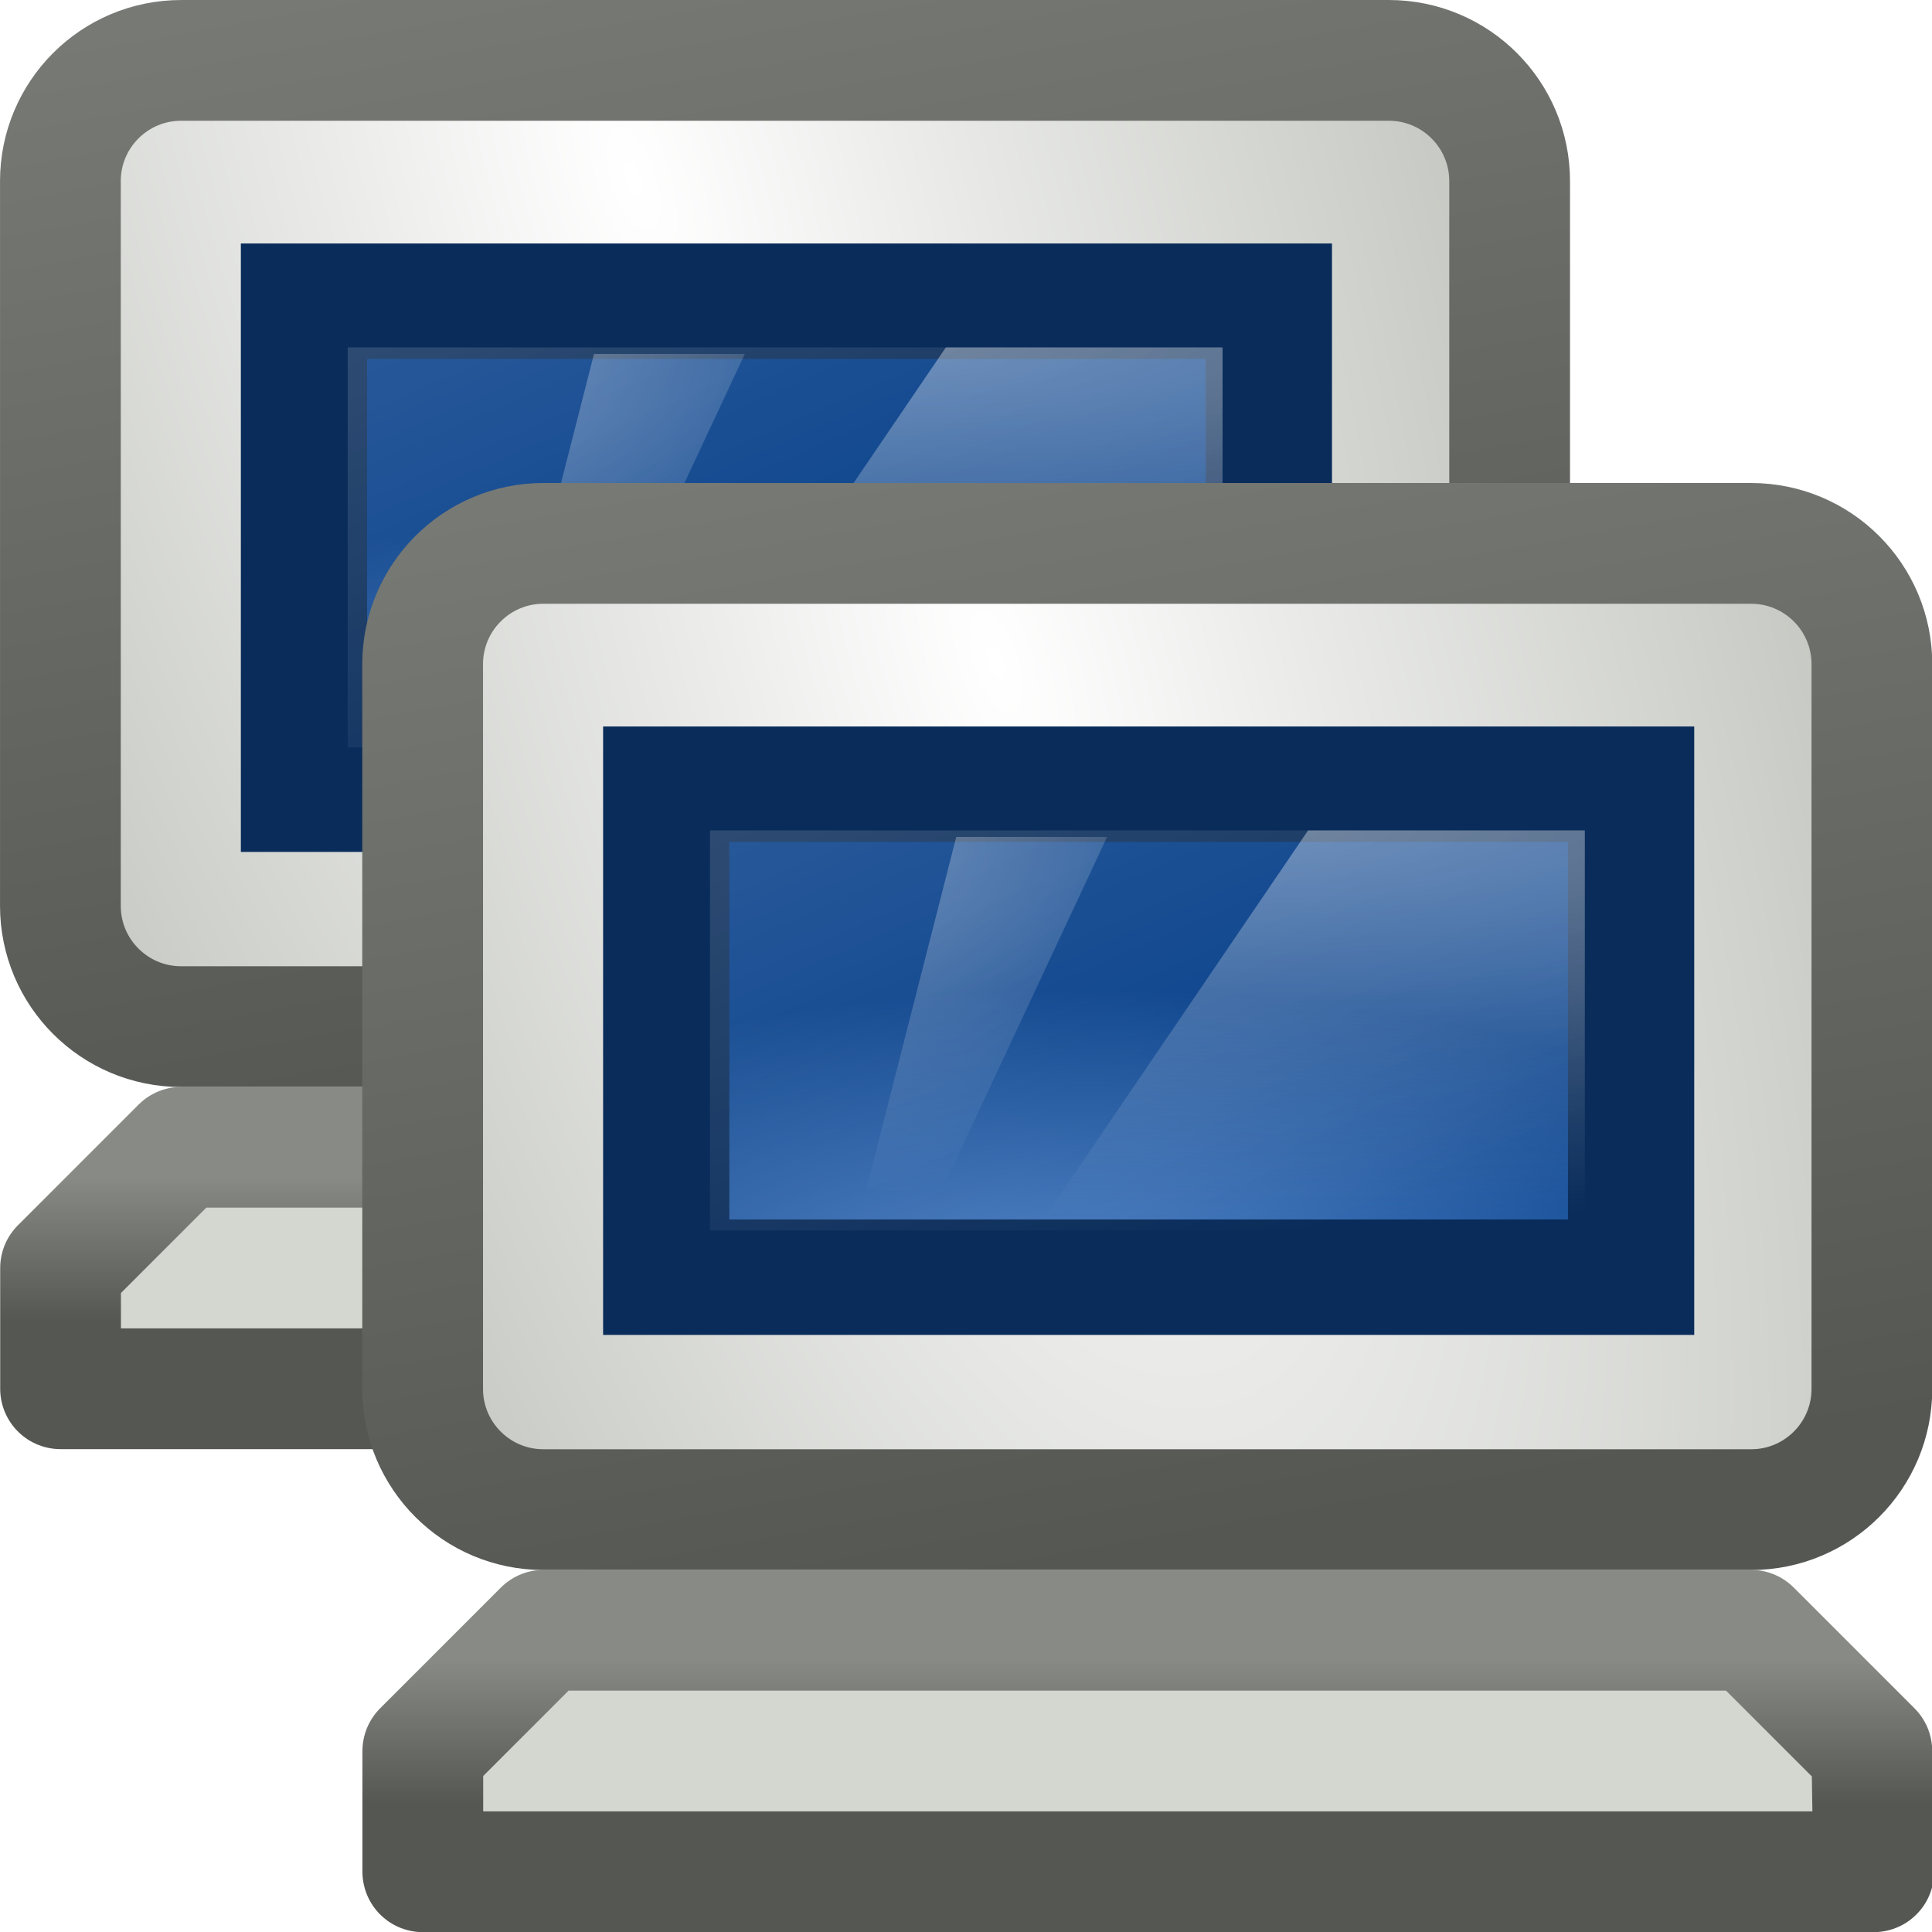
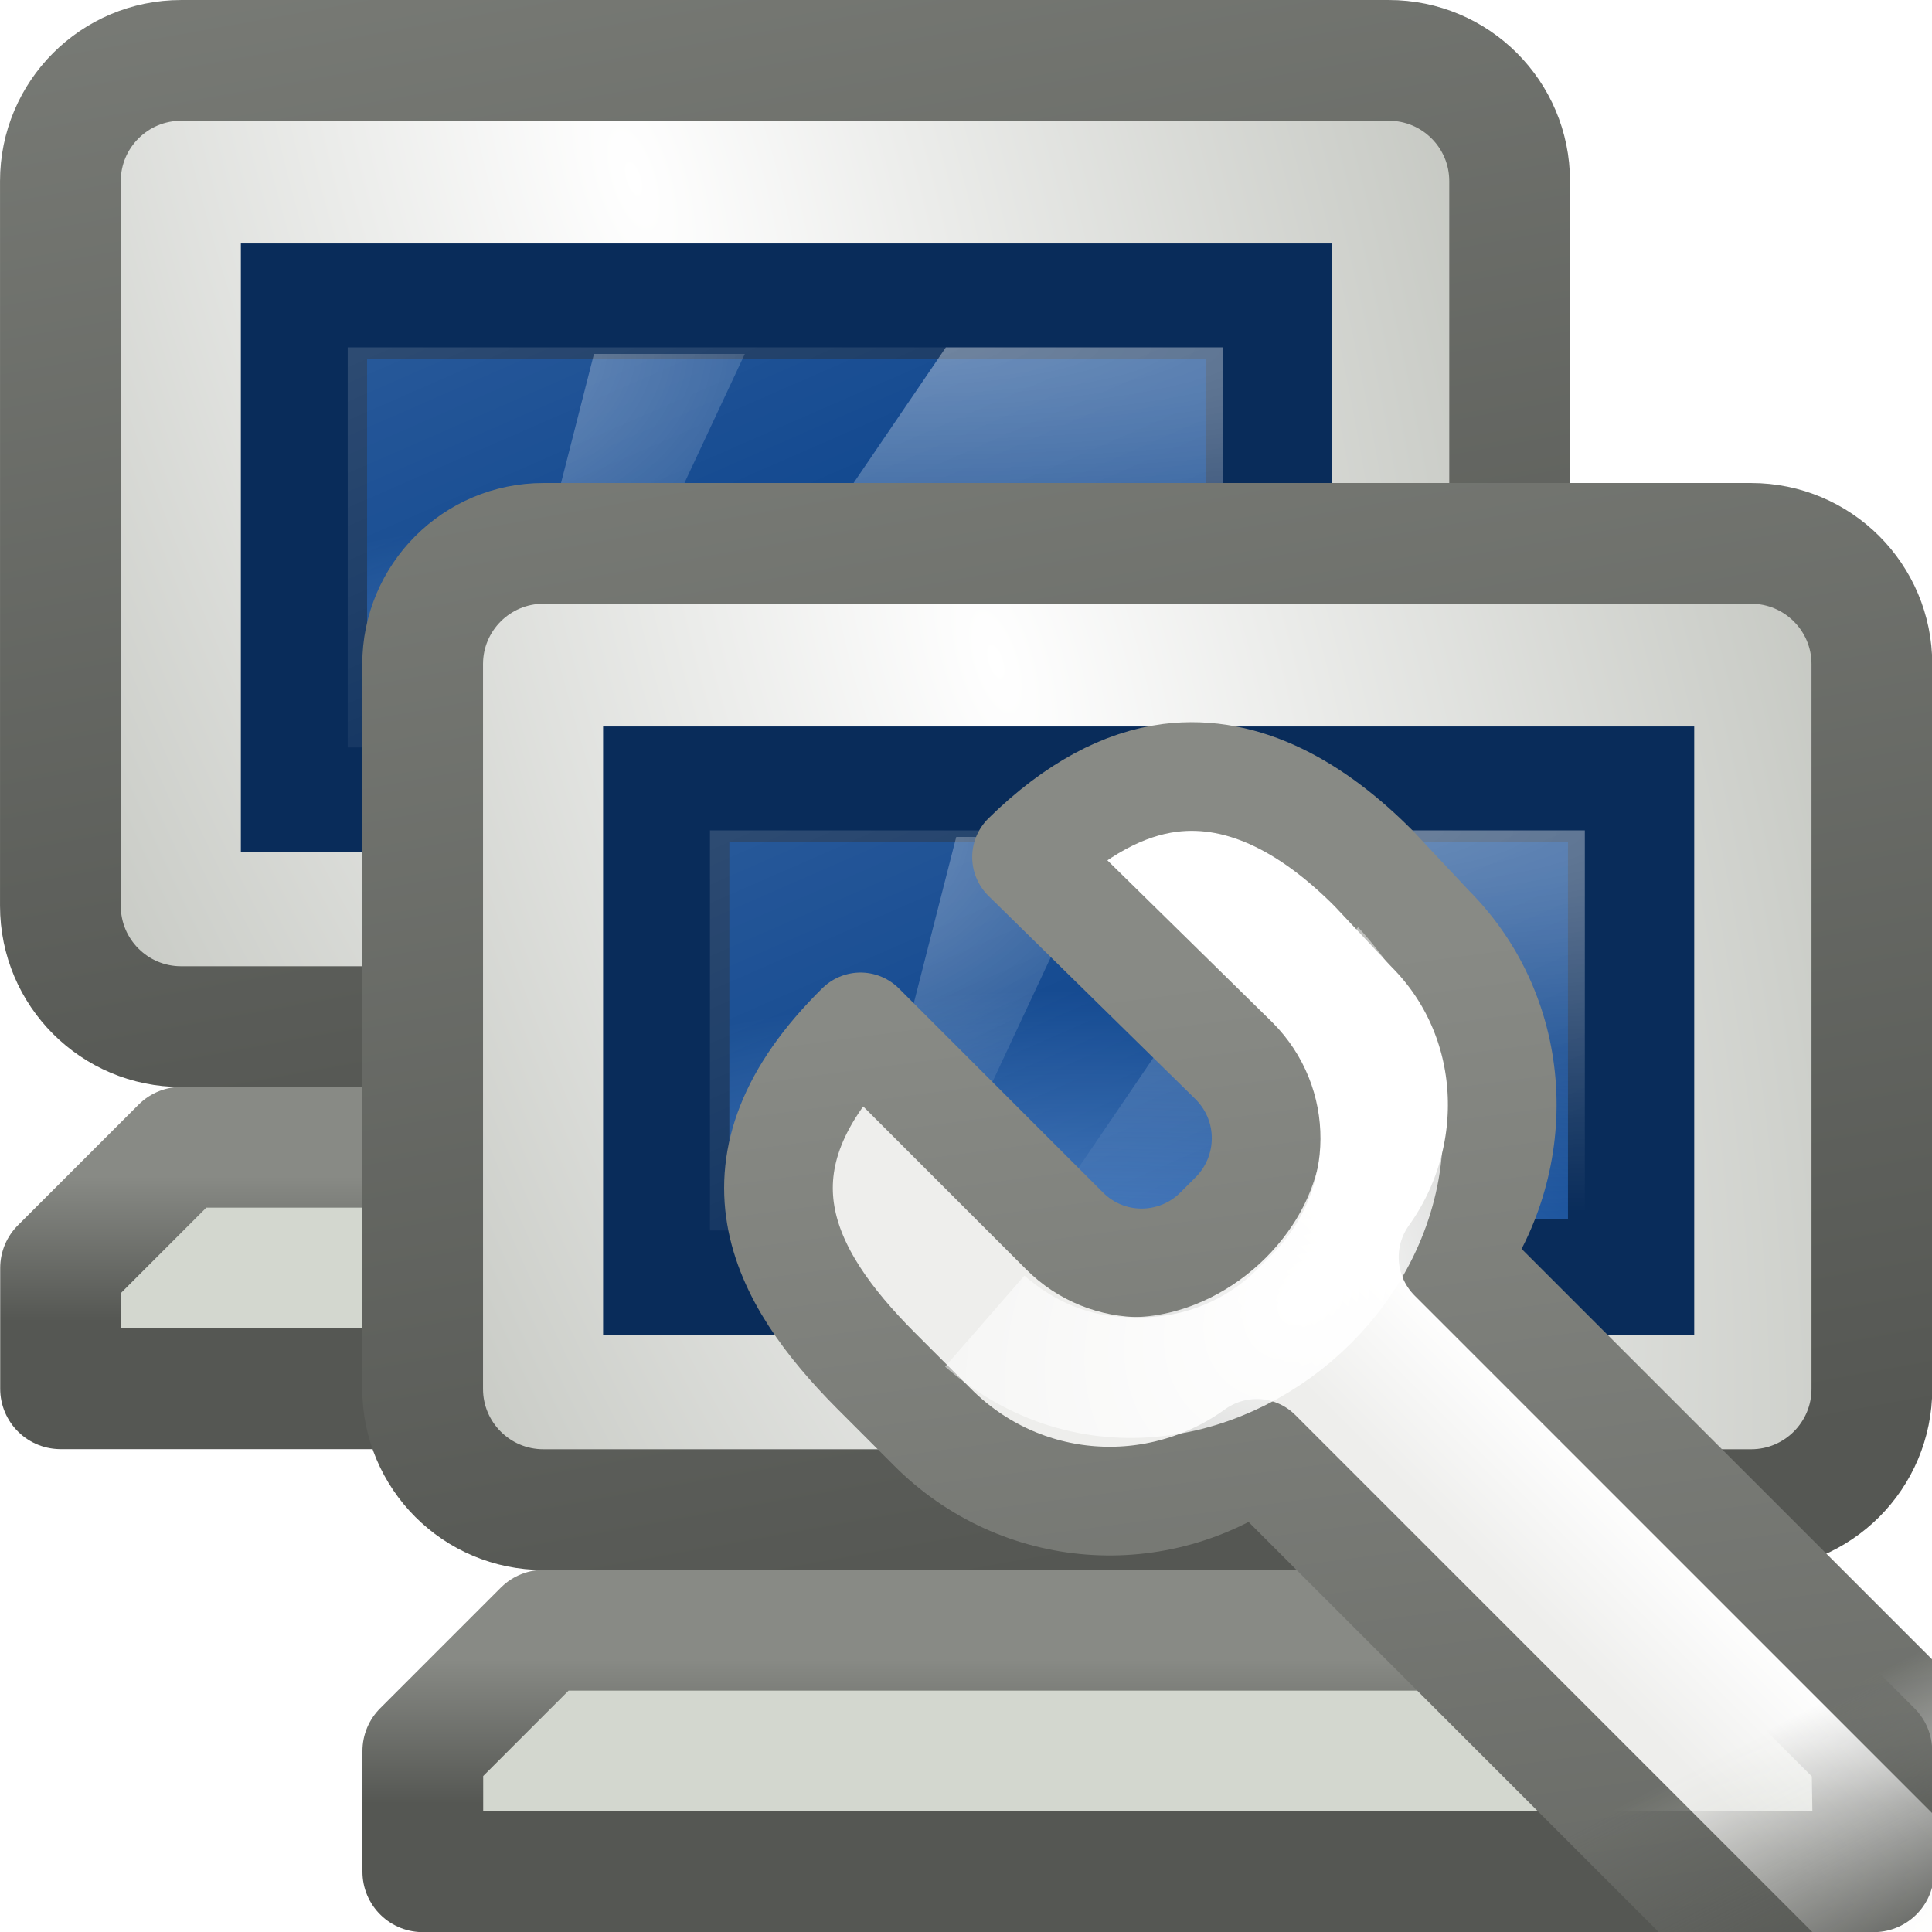
<svg xmlns="http://www.w3.org/2000/svg" xmlns:xlink="http://www.w3.org/1999/xlink" width="16" height="16" id="svg11300" version="1.0" style="display:inline;enable-background:new">
  <defs id="defs3">
    <linearGradient id="linearGradient3969">
      <stop style="stop-color:#ffffff;stop-opacity:1;" offset="0" id="stop3971" />
      <stop style="stop-color:#ffffff;stop-opacity:0;" offset="1" id="stop3973" />
    </linearGradient>
    <radialGradient xlink:href="#linearGradient3969" id="radialGradient3975" cx="307.658" cy="223.93" fx="307.658" fy="223.93" r="2.27" gradientTransform="matrix(1.952229,-1.952229,1.489282,1.489282,-626.2697,490.9604)" gradientUnits="userSpaceOnUse" />
    <linearGradient id="linearGradient3958">
      <stop style="stop-color:#555753;stop-opacity:1" offset="0" id="stop3960" />
      <stop style="stop-color:#888a85;stop-opacity:1" offset="1" id="stop3962" />
    </linearGradient>
    <linearGradient xlink:href="#linearGradient3958" id="linearGradient3964" x1="312.812" y1="234.125" x2="311" y2="220.601" gradientUnits="userSpaceOnUse" />
    <linearGradient id="linearGradient3950">
      <stop style="stop-color:#eeeeec;stop-opacity:1;" offset="0" id="stop3952" />
      <stop style="stop-color:#ffffff;stop-opacity:1" offset="1" id="stop3954" />
    </linearGradient>
    <linearGradient xlink:href="#linearGradient3950" id="linearGradient3956" x1="314.093" y1="230.782" x2="315.013" y2="229.862" gradientUnits="userSpaceOnUse" />
    <linearGradient id="linearGradient7839">
      <stop style="stop-color:#ffffff;stop-opacity:1" offset="0" id="stop7841" />
      <stop style="stop-color:#000000;stop-opacity:1" offset="1" id="stop7843" />
    </linearGradient>
    <linearGradient xlink:href="#linearGradient7839" id="linearGradient7851" gradientUnits="userSpaceOnUse" x1="313.337" y1="1137.951" x2="314.397" y2="1140" gradientTransform="translate(-0.9375021,-910.9407)" />
-     <mask maskUnits="userSpaceOnUse" id="mask7847">
+     <mask id="mask7847">
      <rect id="rect7849" x="299.062" y="213.059" height="16" width="16" style="display:inline;visibility:visible;fill:url(#linearGradient7851);fill-opacity:1;fill-rule:nonzero;stroke:none" />
    </mask>
    <linearGradient id="linearGradient9641">
      <stop style="stop-color:#555753;stop-opacity:1;" offset="0" id="stop9643" />
      <stop style="stop-color:#888a85;stop-opacity:1" offset="1" id="stop9645" />
    </linearGradient>
    <linearGradient id="linearGradient8696">
      <stop id="stop8698" offset="0" style="stop-color:#ffffff;stop-opacity:1" />
      <stop id="stop8700" offset="1" style="stop-color:#babdb6;stop-opacity:1" />
    </linearGradient>
    <linearGradient id="linearGradient5687">
      <stop style="stop-color:#ffffff;stop-opacity:1;" offset="0" id="stop5689" />
      <stop style="stop-color:#ffffff;stop-opacity:0;" offset="1" id="stop5691" />
    </linearGradient>
    <linearGradient id="linearGradient4788">
      <stop style="stop-color:#ffffff;stop-opacity:1;" offset="0" id="stop4790" />
      <stop style="stop-color:#ffffff;stop-opacity:0;" offset="1" id="stop4792" />
    </linearGradient>
    <linearGradient id="linearGradient5538">
      <stop id="stop5540" offset="0" style="stop-color:#555753;stop-opacity:1;" />
      <stop id="stop5542" offset="1" style="stop-color:#babdb6;stop-opacity:1" />
    </linearGradient>
    <linearGradient id="linearGradient4788-7">
      <stop style="stop-color:#ffffff;stop-opacity:1;" offset="0" id="stop4790-8" />
      <stop style="stop-color:#ffffff;stop-opacity:0;" offset="1" id="stop4792-6" />
    </linearGradient>
    <linearGradient id="linearGradient12756-9-7-0-88">
      <stop style="stop-color:#5789ca;stop-opacity:1" offset="0" id="stop12758-0-5-0-86" />
      <stop style="stop-color:#023c88;stop-opacity:1" offset="1" id="stop12760-5-6-6-5" />
    </linearGradient>
    <radialGradient xlink:href="#linearGradient8696" id="radialGradient7" gradientUnits="userSpaceOnUse" gradientTransform="matrix(0.2528371,0.8205321,-0.3385357,0.090718,248.073,-42.50709)" cx="314.213" cy="56.925" fx="314.213" fy="56.925" r="23" />
    <linearGradient xlink:href="#linearGradient5538" id="linearGradient7" gradientUnits="userSpaceOnUse" gradientTransform="matrix(0.2667173,0,0,0.2668985,224.1504,204.9482)" x1="317.261" y1="86.373" x2="298.349" y2="-18.469" />
    <radialGradient xlink:href="#linearGradient12756-9-7-0-88" id="radialGradient8" gradientUnits="userSpaceOnUse" gradientTransform="matrix(0.4811137,0,0,0.2098936,295.7977,182.0976)" cx="30.194" cy="218.583" fx="30.194" fy="218.583" r="19" />
    <linearGradient xlink:href="#linearGradient5687" id="linearGradient8" gradientUnits="userSpaceOnUse" gradientTransform="matrix(0.04807689,0,0,0.04032257,303.8846,219.0968)" x1="88" y1="44.5" x2="178" y2="202.5" />
    <radialGradient xlink:href="#linearGradient4788" id="radialGradient9" gradientUnits="userSpaceOnUse" gradientTransform="matrix(2.030954,1.5608334e-8,0,0.3864404,-353.0908,199.5865)" cx="327.5" cy="58" fx="327.5" fy="58" r="12.5" />
    <radialGradient xlink:href="#linearGradient4788-7" id="radialGradient10" gradientUnits="userSpaceOnUse" gradientTransform="matrix(-0.52411,2.3029937e-7,0.02554207,-0.3734652,476.0775,243.7432)" cx="326.021" cy="58" fx="326.021" fy="58" r="12.5" />
    <linearGradient xlink:href="#linearGradient9641" id="linearGradient10" gradientUnits="userSpaceOnUse" gradientTransform="translate(399.9996)" x1="306.562" y1="233.938" x2="306.562" y2="232.743" />
    <radialGradient xlink:href="#linearGradient8696" id="radialGradient25" gradientUnits="userSpaceOnUse" gradientTransform="matrix(0.2528371,0.8205321,-0.3385357,0.090718,248.073,-42.50709)" cx="314.213" cy="56.925" fx="314.213" fy="56.925" r="23" />
    <linearGradient xlink:href="#linearGradient5538" id="linearGradient25" gradientUnits="userSpaceOnUse" gradientTransform="matrix(0.2667173,0,0,0.2668985,224.1504,204.9482)" x1="317.261" y1="86.373" x2="298.349" y2="-18.469" />
    <radialGradient xlink:href="#linearGradient12756-9-7-0-88" id="radialGradient26" gradientUnits="userSpaceOnUse" gradientTransform="matrix(0.4811137,0,0,0.2098936,295.7977,182.0976)" cx="30.194" cy="218.583" fx="30.194" fy="218.583" r="19" />
    <linearGradient xlink:href="#linearGradient5687" id="linearGradient26" gradientUnits="userSpaceOnUse" gradientTransform="matrix(0.04807689,0,0,0.04032257,303.8846,219.0968)" x1="88" y1="44.5" x2="178" y2="202.5" />
    <radialGradient xlink:href="#linearGradient4788" id="radialGradient27" gradientUnits="userSpaceOnUse" gradientTransform="matrix(2.030954,1.5608334e-8,0,0.3864404,-353.0908,199.5865)" cx="327.5" cy="58" fx="327.5" fy="58" r="12.5" />
    <radialGradient xlink:href="#linearGradient4788-7" id="radialGradient28" gradientUnits="userSpaceOnUse" gradientTransform="matrix(-0.52411,2.3029937e-7,0.02554207,-0.3734652,476.0775,243.7432)" cx="326.021" cy="58" fx="326.021" fy="58" r="12.5" />
    <linearGradient xlink:href="#linearGradient9641" id="linearGradient28" gradientUnits="userSpaceOnUse" gradientTransform="translate(399.9996)" x1="306.562" y1="233.938" x2="306.562" y2="232.743" />
  </defs>
  <g id="layer20">
    <g id="layer37" style="display:inline">
      <g id="use4149" transform="translate(-705.9984,-222.9989)">
        <g transform="translate(402.9996,4)" id="g6" style="display:inline;enable-background:new">
          <rect style="display:inline;fill:url(#radialGradient7);fill-opacity:1;stroke:url(#linearGradient7);stroke-width:1;stroke-linecap:round;stroke-linejoin:round;stroke-miterlimit:4;stroke-dasharray:none;stroke-dashoffset:0.5;stroke-opacity:1;enable-background:new" id="rect1" width="12.002" height="8.002" x="303.499" y="219.499" rx="1" ry="1" />
          <g id="g5" transform="matrix(0.7245241,0,0,0.66266,84.17411,74.76524)">
            <rect style="color:#000000;display:inline;overflow:visible;visibility:visible;fill:url(#radialGradient8);fill-opacity:1;fill-rule:evenodd;stroke:#092c5a;stroke-width:1.443px;stroke-linecap:butt;stroke-linejoin:miter;stroke-miterlimit:4;stroke-dasharray:none;stroke-dashoffset:0;stroke-opacity:1;marker:none;enable-background:new" id="rect2" width="11.029" height="6.161" x="305.5" y="221.423" />
            <rect y="222" x="306" height="5" width="10" id="rect3" style="display:inline;opacity:0.15;fill:url(#linearGradient8);fill-opacity:1;fill-rule:evenodd;stroke:none;enable-background:new" />
            <g id="g4">
              <path style="display:inline;opacity:0.37;fill:url(#radialGradient9);fill-opacity:1;stroke:none;enable-background:new" d="M 312.837,222 H 316 v 6.097 h -6.958 z" id="path3" />
              <path id="path4" d="m 308.816,222.082 h 1.723 l -1.905,4.451 -0.847,-0.05 1.028,-4.401 z" style="display:inline;opacity:0.389;fill:url(#radialGradient10);fill-opacity:1;stroke:none;enable-background:new" />
            </g>
          </g>
        </g>
        <path id="path6" d="m 707.5,232.5 h 10 c 0,0 1,1 1,1 0,0 0.016,1 0.016,1 h -12.016 c 0,0 0,-1 0,-1 0,0 1,-1 1,-1 z" style="display:inline;overflow:visible;visibility:visible;fill:#d3d7cf;fill-opacity:1;fill-rule:nonzero;stroke:url(#linearGradient10);stroke-width:1;stroke-linecap:round;stroke-linejoin:round;stroke-miterlimit:4;stroke-dashoffset:0;stroke-opacity:1;marker:none;enable-background:new" />
      </g>
      <g id="use4151" transform="translate(-702.9984,-218.9989)">
        <g transform="translate(402.9996,4)" id="g24" style="display:inline;enable-background:new">
          <rect style="display:inline;fill:url(#radialGradient25);fill-opacity:1;stroke:url(#linearGradient25);stroke-width:1;stroke-linecap:round;stroke-linejoin:round;stroke-miterlimit:4;stroke-dasharray:none;stroke-dashoffset:0.5;stroke-opacity:1;enable-background:new" id="rect19" width="12.002" height="8.002" x="303.499" y="219.499" rx="1" ry="1" />
          <g id="g23" transform="matrix(0.7245241,0,0,0.66266,84.17411,74.76524)">
            <rect style="color:#000000;display:inline;overflow:visible;visibility:visible;fill:url(#radialGradient26);fill-opacity:1;fill-rule:evenodd;stroke:#092c5a;stroke-width:1.443px;stroke-linecap:butt;stroke-linejoin:miter;stroke-miterlimit:4;stroke-dasharray:none;stroke-dashoffset:0;stroke-opacity:1;marker:none;enable-background:new" id="rect20" width="11.029" height="6.161" x="305.5" y="221.423" />
            <rect y="222" x="306" height="5" width="10" id="rect21" style="display:inline;opacity:0.15;fill:url(#linearGradient26);fill-opacity:1;fill-rule:evenodd;stroke:none;enable-background:new" />
            <g id="g22">
              <path style="display:inline;opacity:0.37;fill:url(#radialGradient27);fill-opacity:1;stroke:none;enable-background:new" d="M 312.837,222 H 316 v 6.097 h -6.958 z" id="path21" />
              <path id="path22" d="m 308.816,222.082 h 1.723 l -1.905,4.451 -0.847,-0.05 1.028,-4.401 z" style="display:inline;opacity:0.389;fill:url(#radialGradient28);fill-opacity:1;stroke:none;enable-background:new" />
            </g>
          </g>
        </g>
        <path id="path24" d="m 707.5,232.5 h 10 c 0,0 1,1 1,1 0,0 0.016,1 0.016,1 h -12.016 c 0,0 0,-1 0,-1 0,0 1,-1 1,-1 z" style="display:inline;overflow:visible;visibility:visible;fill:#d3d7cf;fill-opacity:1;fill-rule:nonzero;stroke:url(#linearGradient28);stroke-width:1;stroke-linecap:round;stroke-linejoin:round;stroke-miterlimit:4;stroke-dashoffset:0;stroke-opacity:1;marker:none;enable-background:new" />
      </g>
      <g style="display:inline;enable-background:new" id="g7817" transform="translate(-297.0606,-213.0578)" mask="url(#mask7847)">
        <path id="path3935" d="m 306.75,219.5 c -0.375,0.047 -0.778,0.253 -1.188,0.656 l 1.719,1.688 c 0.358,0.36 0.349,0.93 0,1.281 l -0.125,0.125 c -0.349,0.351 -0.923,0.36 -1.281,0 l -1.688,-1.688 c -1.157,1.14 -0.646,2.068 0.125,2.844 l 0.469,0.469 c 0.733,0.737 1.867,0.812 2.688,0.219 l 5.438,5.438 c -0.593,0.825 -0.546,1.981 0.188,2.719 l 0.469,0.5 c 0.778,0.783 1.784,1.169 2.875,0.094 l -1.879,-1.813 c -0.358,-0.36 -0.35,-0.931 0,-1.281 l 0.125,-0.125 c 0.349,-0.351 0.923,-0.36 1.281,0 l 1.848,1.813 c 1.157,-1.14 0.646,-2.068 -0.125,-2.844 l -0.469,-0.469 c -0.733,-0.737 -1.867,-0.812 -2.688,-0.219 l -5.438,-5.438 c 0.593,-0.825 0.546,-1.981 -0.188,-2.719 l -0.469,-0.5 c -0.486,-0.489 -1.062,-0.829 -1.688,-0.75 z" style="display:inline;fill:url(#linearGradient3956);fill-opacity:1;fill-rule:evenodd;stroke:url(#linearGradient3964);stroke-width:0.9;stroke-linecap:round;stroke-linejoin:round;stroke-miterlimit:4;stroke-dasharray:none;stroke-dashoffset:0.361;stroke-opacity:1;enable-background:new" />
        <path id="path3967" d="m 305.216,223.999 c 1.748,1.523 4.489,-1.001 2.724,-2.924" style="display:inline;fill:none;stroke:url(#radialGradient3975);stroke-width:1px;stroke-linecap:butt;stroke-linejoin:miter;stroke-opacity:1;enable-background:new" />
      </g>
    </g>
    <g id="layer38" />
  </g>
</svg>
